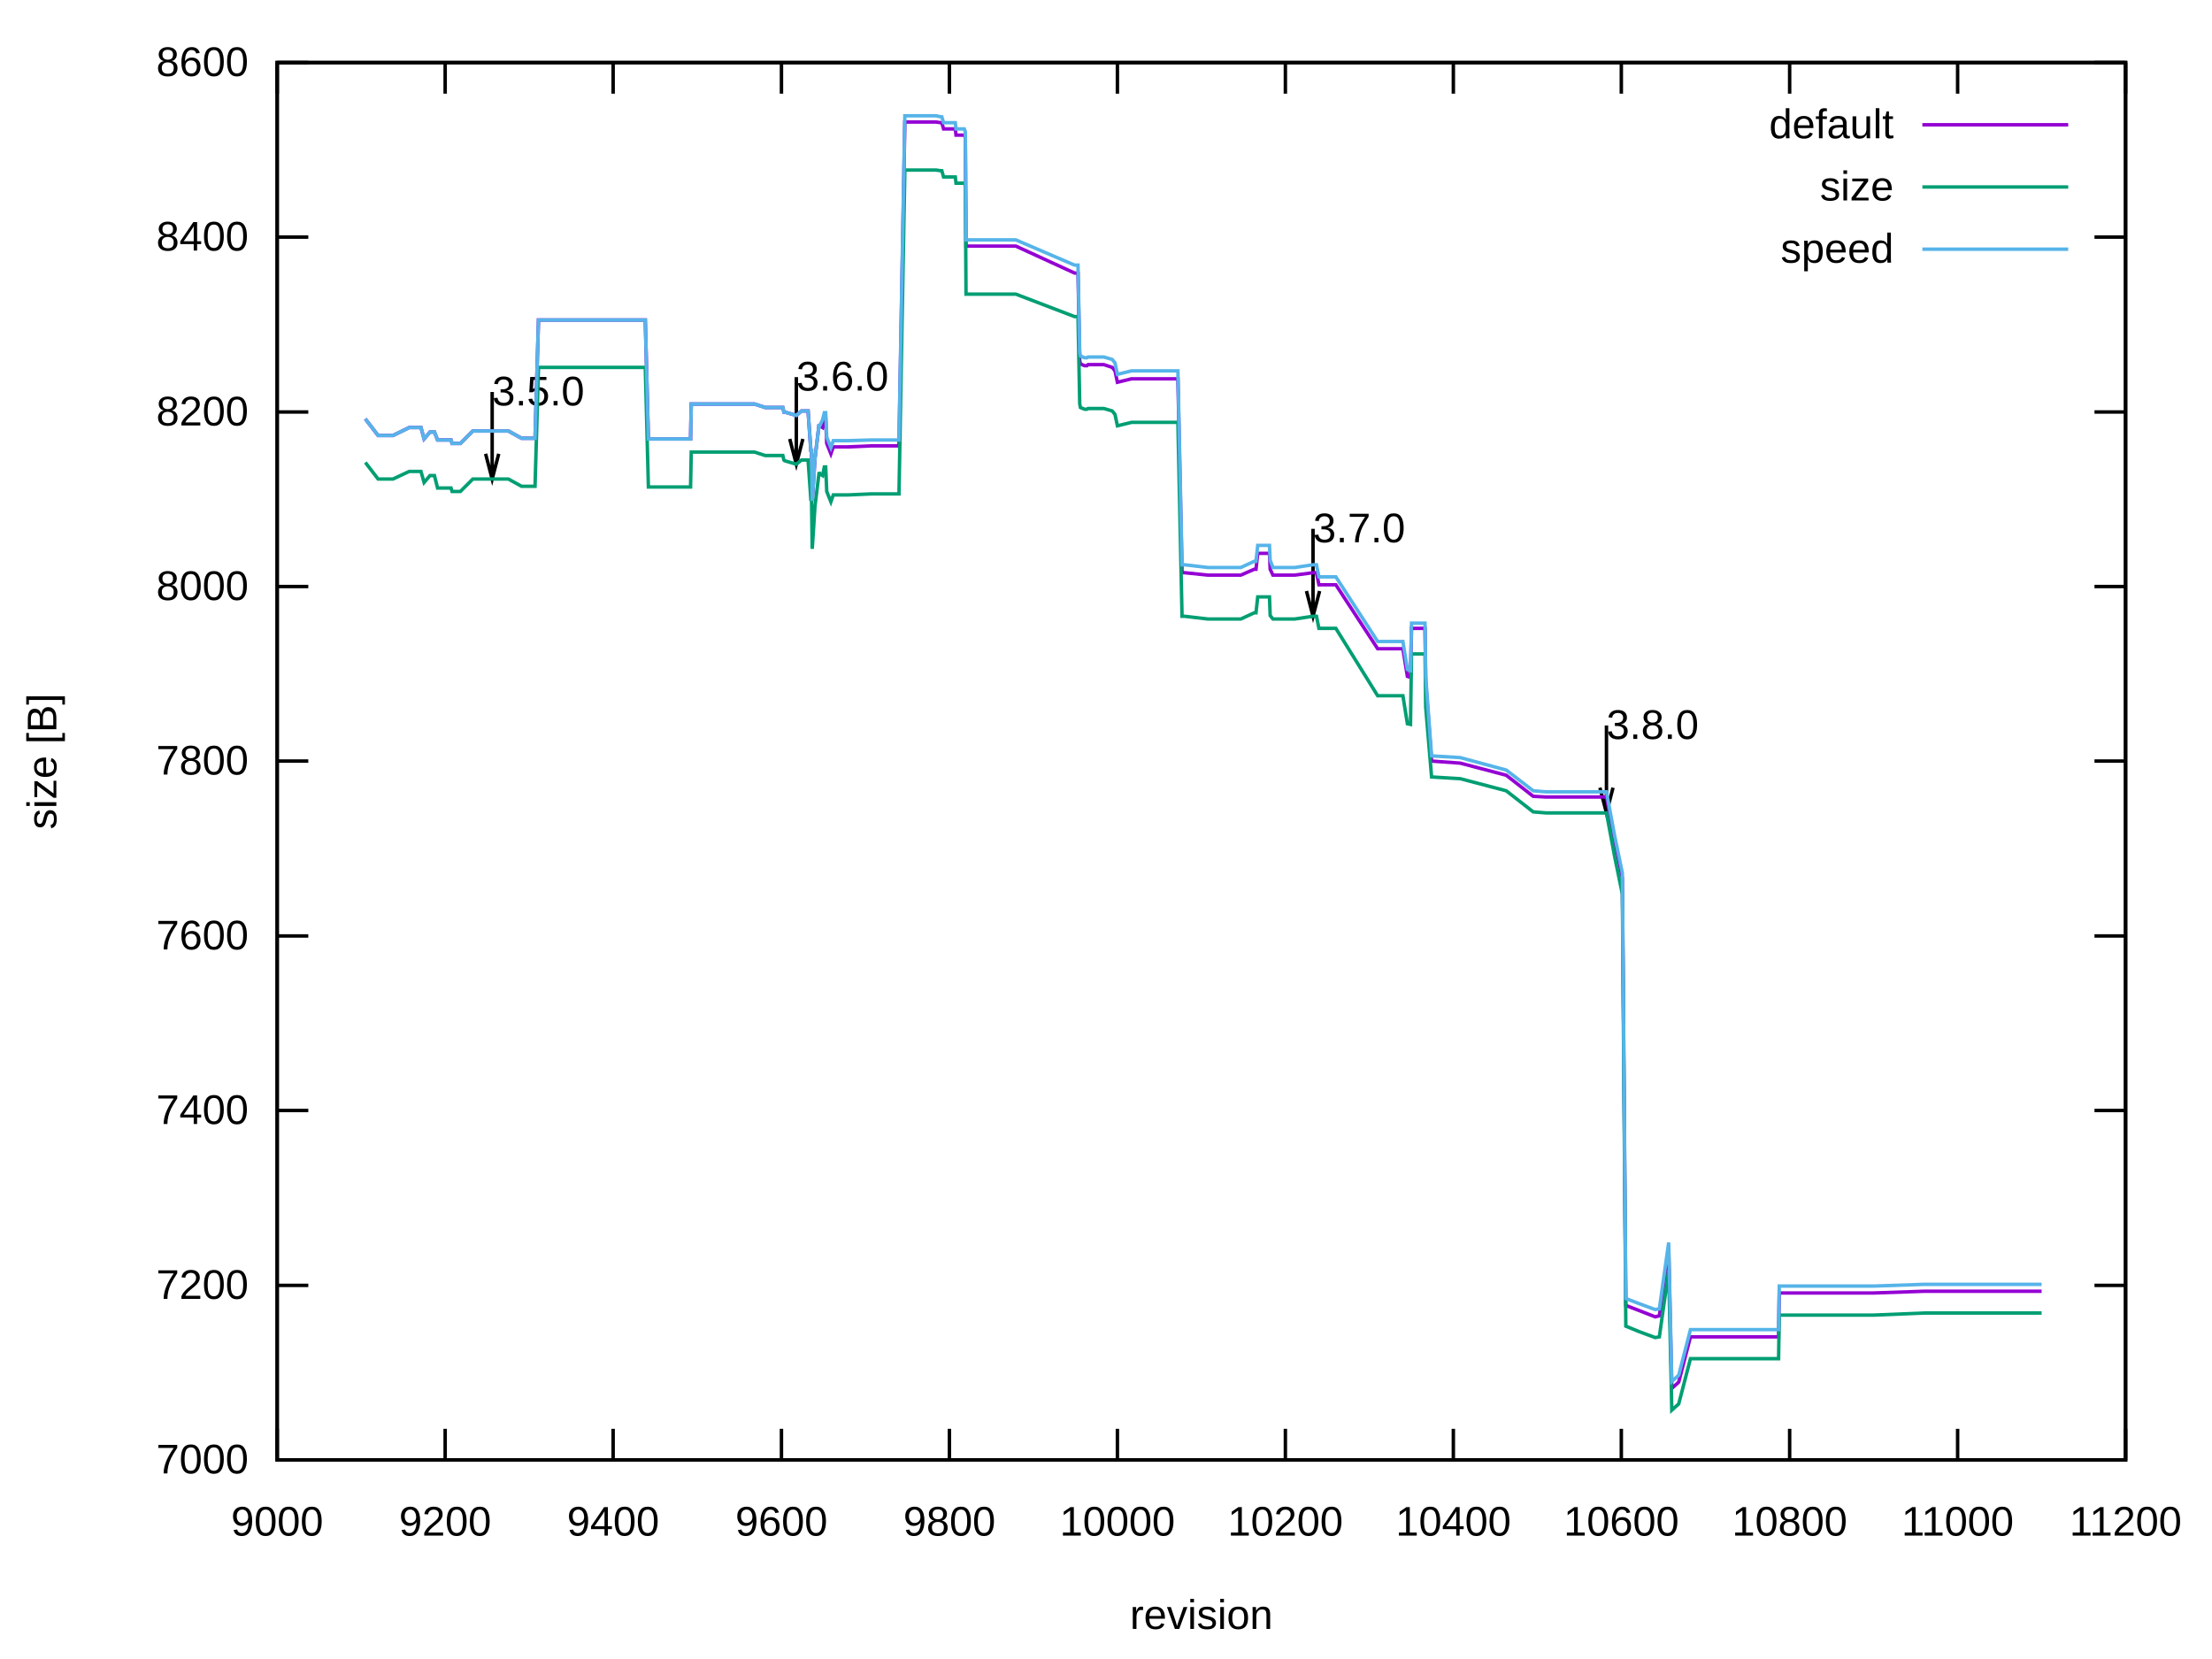
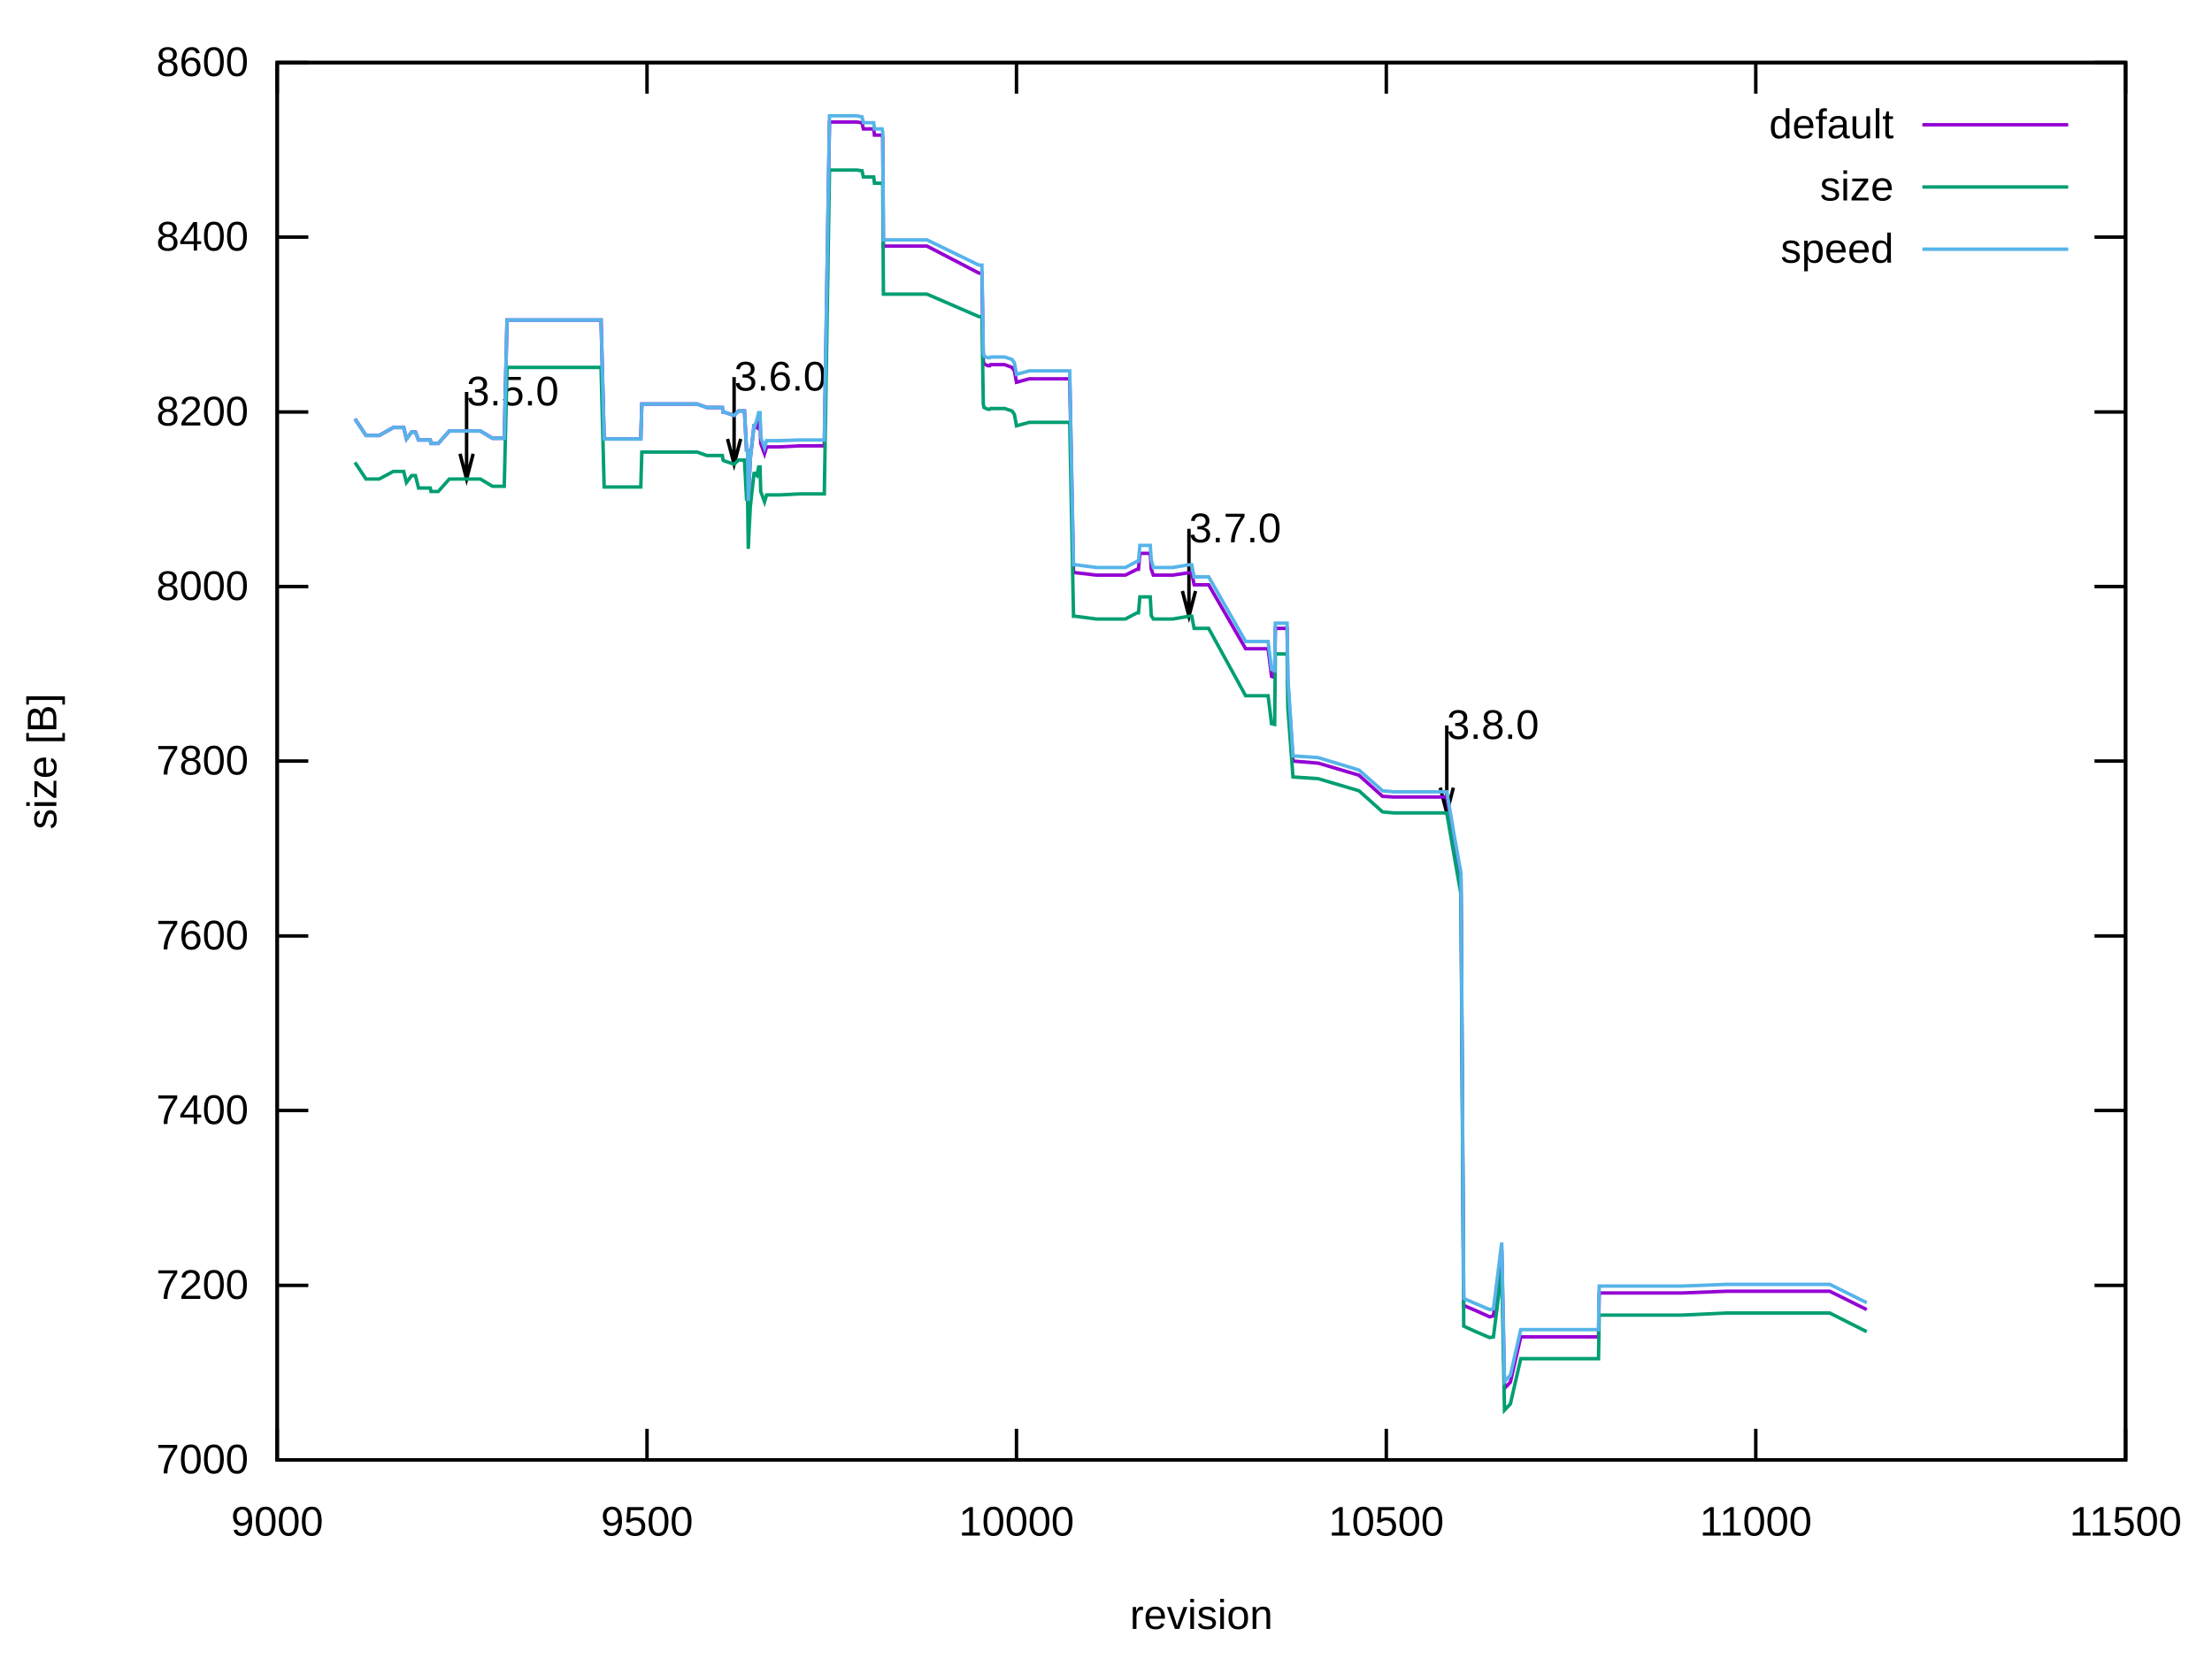
<svg xmlns="http://www.w3.org/2000/svg" xmlns:xlink="http://www.w3.org/1999/xlink" width="640" height="480" viewBox="0 0 640 480">
  <g id="gnuplot_canvas">
    <rect x="0" y="0" width="640" height="480" fill="none" />
    <defs>
      <circle id="gpDot" r="0.5" stroke-width="0.5" stroke="currentColor" />
      <path id="gpPt0" stroke-width="0.222" stroke="currentColor" d="M-1,0 h2 M0,-1 v2" />
      <path id="gpPt1" stroke-width="0.222" stroke="currentColor" d="M-1,-1 L1,1 M1,-1 L-1,1" />
      <path id="gpPt2" stroke-width="0.222" stroke="currentColor" d="M-1,0 L1,0 M0,-1 L0,1 M-1,-1 L1,1 M-1,1 L1,-1" />
      <rect id="gpPt3" stroke-width="0.222" stroke="currentColor" x="-1" y="-1" width="2" height="2" />
      <rect id="gpPt4" stroke-width="0.222" stroke="currentColor" fill="currentColor" x="-1" y="-1" width="2" height="2" />
      <circle id="gpPt5" stroke-width="0.222" stroke="currentColor" cx="0" cy="0" r="1" />
      <use xlink:href="#gpPt5" id="gpPt6" fill="currentColor" stroke="none" />
      <path id="gpPt7" stroke-width="0.222" stroke="currentColor" d="M0,-1.33 L-1.33,0.67 L1.33,0.67 z" />
      <use xlink:href="#gpPt7" id="gpPt8" fill="currentColor" stroke="none" />
      <use xlink:href="#gpPt7" id="gpPt9" stroke="currentColor" transform="rotate(180)" />
      <use xlink:href="#gpPt9" id="gpPt10" fill="currentColor" stroke="none" />
      <use xlink:href="#gpPt3" id="gpPt11" stroke="currentColor" transform="rotate(45)" />
      <use xlink:href="#gpPt11" id="gpPt12" fill="currentColor" stroke="none" />
      <path id="gpPt13" stroke-width="0.222" stroke="currentColor" d="M0,1.330 L1.265,0.411 L0.782,-1.067 L-0.782,-1.076 L-1.265,0.411 z" />
      <use xlink:href="#gpPt13" id="gpPt14" fill="currentColor" stroke="none" />
      <filter id="textbox" filterUnits="objectBoundingBox" x="0" y="0" height="1" width="1">
        <feFlood flood-color="white" flood-opacity="1" result="bgnd" />
        <feComposite in="SourceGraphic" in2="bgnd" operator="atop" />
      </filter>
      <filter id="greybox" filterUnits="objectBoundingBox" x="0" y="0" height="1" width="1">
        <feFlood flood-color="lightgrey" flood-opacity="1" result="grey" />
        <feComposite in="SourceGraphic" in2="grey" operator="atop" />
      </filter>
    </defs>
    <g fill="none" color="white" stroke="currentColor" stroke-width="1.00" stroke-linecap="butt" stroke-linejoin="miter">
</g>
    <g fill="none" color="black" stroke="currentColor" stroke-width="1.00" stroke-linecap="butt" stroke-linejoin="miter">
      <path stroke="black" d="M80.2,422.4 L89.2,422.4 M615.0,422.4 L606.0,422.4  " />
      <g transform="translate(71.9,426.3)" stroke="none" fill="black" font-family="Arial" font-size="12.00" text-anchor="end">
        <text>
          <tspan font-family="Arial"> 7000</tspan>
        </text>
      </g>
    </g>
    <g fill="none" color="black" stroke="currentColor" stroke-width="1.00" stroke-linecap="butt" stroke-linejoin="miter">
      <path stroke="black" d="M80.2,371.9 L89.2,371.9 M615.0,371.9 L606.0,371.9  " />
      <g transform="translate(71.9,375.8)" stroke="none" fill="black" font-family="Arial" font-size="12.00" text-anchor="end">
        <text>
          <tspan font-family="Arial"> 7200</tspan>
        </text>
      </g>
    </g>
    <g fill="none" color="black" stroke="currentColor" stroke-width="1.00" stroke-linecap="butt" stroke-linejoin="miter">
      <path stroke="black" d="M80.2,321.3 L89.2,321.3 M615.0,321.3 L606.0,321.3  " />
      <g transform="translate(71.9,325.2)" stroke="none" fill="black" font-family="Arial" font-size="12.00" text-anchor="end">
        <text>
          <tspan font-family="Arial"> 7400</tspan>
        </text>
      </g>
    </g>
    <g fill="none" color="black" stroke="currentColor" stroke-width="1.00" stroke-linecap="butt" stroke-linejoin="miter">
      <path stroke="black" d="M80.2,270.8 L89.2,270.8 M615.0,270.8 L606.0,270.8  " />
      <g transform="translate(71.9,274.7)" stroke="none" fill="black" font-family="Arial" font-size="12.00" text-anchor="end">
        <text>
          <tspan font-family="Arial"> 7600</tspan>
        </text>
      </g>
    </g>
    <g fill="none" color="black" stroke="currentColor" stroke-width="1.00" stroke-linecap="butt" stroke-linejoin="miter">
      <path stroke="black" d="M80.2,220.2 L89.2,220.2 M615.0,220.2 L606.0,220.2  " />
      <g transform="translate(71.9,224.1)" stroke="none" fill="black" font-family="Arial" font-size="12.00" text-anchor="end">
        <text>
          <tspan font-family="Arial"> 7800</tspan>
        </text>
      </g>
    </g>
    <g fill="none" color="black" stroke="currentColor" stroke-width="1.00" stroke-linecap="butt" stroke-linejoin="miter">
      <path stroke="black" d="M80.2,169.7 L89.2,169.7 M615.0,169.7 L606.0,169.7  " />
      <g transform="translate(71.9,173.6)" stroke="none" fill="black" font-family="Arial" font-size="12.00" text-anchor="end">
        <text>
          <tspan font-family="Arial"> 8000</tspan>
        </text>
      </g>
    </g>
    <g fill="none" color="black" stroke="currentColor" stroke-width="1.00" stroke-linecap="butt" stroke-linejoin="miter">
      <path stroke="black" d="M80.2,119.2 L89.2,119.2 M615.0,119.2 L606.0,119.2  " />
      <g transform="translate(71.9,123.1)" stroke="none" fill="black" font-family="Arial" font-size="12.00" text-anchor="end">
        <text>
          <tspan font-family="Arial"> 8200</tspan>
        </text>
      </g>
    </g>
    <g fill="none" color="black" stroke="currentColor" stroke-width="1.00" stroke-linecap="butt" stroke-linejoin="miter">
      <path stroke="black" d="M80.2,68.6 L89.2,68.6 M615.0,68.6 L606.0,68.6  " />
      <g transform="translate(71.9,72.5)" stroke="none" fill="black" font-family="Arial" font-size="12.00" text-anchor="end">
        <text>
          <tspan font-family="Arial"> 8400</tspan>
        </text>
      </g>
    </g>
    <g fill="none" color="black" stroke="currentColor" stroke-width="1.00" stroke-linecap="butt" stroke-linejoin="miter">
      <path stroke="black" d="M80.2,18.1 L89.2,18.1 M615.0,18.1 L606.0,18.1  " />
      <g transform="translate(71.9,22.0)" stroke="none" fill="black" font-family="Arial" font-size="12.00" text-anchor="end">
        <text>
          <tspan font-family="Arial"> 8600</tspan>
        </text>
      </g>
    </g>
    <g fill="none" color="black" stroke="currentColor" stroke-width="1.00" stroke-linecap="butt" stroke-linejoin="miter">
      <path stroke="black" d="M80.2,422.4 L80.2,413.4 M80.2,18.1 L80.2,27.1  " />
      <g transform="translate(80.2,444.3)" stroke="none" fill="black" font-family="Arial" font-size="12.00" text-anchor="middle">
        <text>
          <tspan font-family="Arial"> 9000</tspan>
        </text>
      </g>
    </g>
    <g fill="none" color="black" stroke="currentColor" stroke-width="1.00" stroke-linecap="butt" stroke-linejoin="miter">
-       <path stroke="black" d="M128.8,422.4 L128.8,413.4 M128.8,18.1 L128.8,27.1  " />
-       <g transform="translate(128.8,444.3)" stroke="none" fill="black" font-family="Arial" font-size="12.00" text-anchor="middle">
-         <text>
-           <tspan font-family="Arial"> 9200</tspan>
-         </text>
-       </g>
-     </g>
-     <g fill="none" color="black" stroke="currentColor" stroke-width="1.00" stroke-linecap="butt" stroke-linejoin="miter">
-       <path stroke="black" d="M177.4,422.4 L177.4,413.4 M177.4,18.1 L177.4,27.1  " />
-       <g transform="translate(177.4,444.3)" stroke="none" fill="black" font-family="Arial" font-size="12.00" text-anchor="middle">
-         <text>
-           <tspan font-family="Arial"> 9400</tspan>
-         </text>
-       </g>
-     </g>
-     <g fill="none" color="black" stroke="currentColor" stroke-width="1.00" stroke-linecap="butt" stroke-linejoin="miter">
-       <path stroke="black" d="M226.1,422.4 L226.1,413.4 M226.1,18.1 L226.1,27.1  " />
-       <g transform="translate(226.1,444.3)" stroke="none" fill="black" font-family="Arial" font-size="12.00" text-anchor="middle">
-         <text>
-           <tspan font-family="Arial"> 9600</tspan>
-         </text>
-       </g>
-     </g>
-     <g fill="none" color="black" stroke="currentColor" stroke-width="1.00" stroke-linecap="butt" stroke-linejoin="miter">
-       <path stroke="black" d="M274.7,422.4 L274.7,413.4 M274.7,18.1 L274.7,27.1  " />
-       <g transform="translate(274.7,444.3)" stroke="none" fill="black" font-family="Arial" font-size="12.00" text-anchor="middle">
-         <text>
-           <tspan font-family="Arial"> 9800</tspan>
-         </text>
-       </g>
-     </g>
-     <g fill="none" color="black" stroke="currentColor" stroke-width="1.00" stroke-linecap="butt" stroke-linejoin="miter">
-       <path stroke="black" d="M323.3,422.4 L323.3,413.4 M323.3,18.1 L323.3,27.1  " />
-       <g transform="translate(323.3,444.3)" stroke="none" fill="black" font-family="Arial" font-size="12.00" text-anchor="middle">
+       <path stroke="black" d="M187.2,422.4 L187.2,413.4 M187.2,18.1 L187.2,27.1  " />
+       <g transform="translate(187.2,444.3)" stroke="none" fill="black" font-family="Arial" font-size="12.00" text-anchor="middle">
+         <text>
+           <tspan font-family="Arial"> 9500</tspan>
+         </text>
+       </g>
+     </g>
+     <g fill="none" color="black" stroke="currentColor" stroke-width="1.00" stroke-linecap="butt" stroke-linejoin="miter">
+       <path stroke="black" d="M294.1,422.4 L294.1,413.4 M294.1,18.1 L294.1,27.1  " />
+       <g transform="translate(294.1,444.3)" stroke="none" fill="black" font-family="Arial" font-size="12.00" text-anchor="middle">
        <text>
          <tspan font-family="Arial"> 10000</tspan>
        </text>
      </g>
    </g>
    <g fill="none" color="black" stroke="currentColor" stroke-width="1.00" stroke-linecap="butt" stroke-linejoin="miter">
-       <path stroke="black" d="M371.9,422.4 L371.9,413.4 M371.9,18.1 L371.9,27.1  " />
-       <g transform="translate(371.9,444.3)" stroke="none" fill="black" font-family="Arial" font-size="12.00" text-anchor="middle">
-         <text>
-           <tspan font-family="Arial"> 10200</tspan>
-         </text>
-       </g>
-     </g>
-     <g fill="none" color="black" stroke="currentColor" stroke-width="1.00" stroke-linecap="butt" stroke-linejoin="miter">
-       <path stroke="black" d="M420.5,422.4 L420.5,413.4 M420.5,18.1 L420.5,27.1  " />
-       <g transform="translate(420.5,444.3)" stroke="none" fill="black" font-family="Arial" font-size="12.00" text-anchor="middle">
-         <text>
-           <tspan font-family="Arial"> 10400</tspan>
-         </text>
-       </g>
-     </g>
-     <g fill="none" color="black" stroke="currentColor" stroke-width="1.00" stroke-linecap="butt" stroke-linejoin="miter">
-       <path stroke="black" d="M469.1,422.4 L469.1,413.4 M469.1,18.1 L469.1,27.1  " />
-       <g transform="translate(469.1,444.3)" stroke="none" fill="black" font-family="Arial" font-size="12.00" text-anchor="middle">
-         <text>
-           <tspan font-family="Arial"> 10600</tspan>
-         </text>
-       </g>
-     </g>
-     <g fill="none" color="black" stroke="currentColor" stroke-width="1.00" stroke-linecap="butt" stroke-linejoin="miter">
-       <path stroke="black" d="M517.8,422.4 L517.8,413.4 M517.8,18.1 L517.8,27.1  " />
-       <g transform="translate(517.8,444.3)" stroke="none" fill="black" font-family="Arial" font-size="12.00" text-anchor="middle">
-         <text>
-           <tspan font-family="Arial"> 10800</tspan>
-         </text>
-       </g>
-     </g>
-     <g fill="none" color="black" stroke="currentColor" stroke-width="1.00" stroke-linecap="butt" stroke-linejoin="miter">
-       <path stroke="black" d="M566.4,422.4 L566.4,413.4 M566.4,18.1 L566.4,27.1  " />
-       <g transform="translate(566.4,444.3)" stroke="none" fill="black" font-family="Arial" font-size="12.00" text-anchor="middle">
+       <path stroke="black" d="M401.1,422.4 L401.1,413.4 M401.1,18.1 L401.1,27.1  " />
+       <g transform="translate(401.1,444.3)" stroke="none" fill="black" font-family="Arial" font-size="12.00" text-anchor="middle">
+         <text>
+           <tspan font-family="Arial"> 10500</tspan>
+         </text>
+       </g>
+     </g>
+     <g fill="none" color="black" stroke="currentColor" stroke-width="1.00" stroke-linecap="butt" stroke-linejoin="miter">
+       <path stroke="black" d="M508.0,422.4 L508.0,413.4 M508.0,18.1 L508.0,27.1  " />
+       <g transform="translate(508.0,444.3)" stroke="none" fill="black" font-family="Arial" font-size="12.00" text-anchor="middle">
        <text>
          <tspan font-family="Arial"> 11000</tspan>
        </text>
      </g>
    </g>
    <g fill="none" color="black" stroke="currentColor" stroke-width="1.00" stroke-linecap="butt" stroke-linejoin="miter">
      <path stroke="black" d="M615.0,422.4 L615.0,413.4 M615.0,18.1 L615.0,27.1  " />
      <g transform="translate(615.0,444.3)" stroke="none" fill="black" font-family="Arial" font-size="12.00" text-anchor="middle">
        <text>
-           <tspan font-family="Arial"> 11200</tspan>
+           <tspan font-family="Arial"> 11500</tspan>
        </text>
      </g>
    </g>
    <g fill="none" color="black" stroke="currentColor" stroke-width="1.00" stroke-linecap="butt" stroke-linejoin="miter">
</g>
    <g fill="none" color="black" stroke="currentColor" stroke-width="1.00" stroke-linecap="butt" stroke-linejoin="miter">
      <path stroke="black" d="M80.2,18.1 L80.2,422.4 L615.0,422.4 L615.0,18.1 L80.2,18.1 Z  " />
-       <g transform="translate(142.4,117.3)" stroke="none" fill="black" font-family="Arial" font-size="12.00" text-anchor="start">
+       <g transform="translate(135.0,117.3)" stroke="none" fill="black" font-family="Arial" font-size="12.00" text-anchor="start">
        <text>
          <tspan font-family="Arial">3.5.0</tspan>
        </text>
      </g>
-       <g transform="translate(230.4,113.0)" stroke="none" fill="black" font-family="Arial" font-size="12.00" text-anchor="start">
+       <g transform="translate(212.4,113.0)" stroke="none" fill="black" font-family="Arial" font-size="12.00" text-anchor="start">
        <text>
          <tspan font-family="Arial">3.6.0</tspan>
        </text>
      </g>
-       <g transform="translate(379.9,156.9)" stroke="none" fill="black" font-family="Arial" font-size="12.00" text-anchor="start">
+       <g transform="translate(344.0,156.9)" stroke="none" fill="black" font-family="Arial" font-size="12.00" text-anchor="start">
        <text>
          <tspan font-family="Arial">3.7.0</tspan>
        </text>
      </g>
-       <g transform="translate(464.8,213.8)" stroke="none" fill="black" font-family="Arial" font-size="12.00" text-anchor="start">
+       <g transform="translate(418.6,213.8)" stroke="none" fill="black" font-family="Arial" font-size="12.00" text-anchor="start">
        <text>
          <tspan font-family="Arial">3.8.0</tspan>
        </text>
      </g>
-       <path stroke="black" d="M140.5,131.3 L142.4,138.6 L144.3,131.3 M142.4,113.4 L142.4,138.6 M228.5,127.0 L230.4,134.3 L232.3,127.0   M230.4,109.1 L230.4,134.3 M378.0,171.0 L379.9,178.3 L381.8,171.0 M379.9,153.0 L379.9,178.3 M462.9,227.9   L464.8,235.2 L466.7,227.9 M464.8,209.9 L464.8,235.2  " />
+       <path stroke="black" d="M133.1,131.3 L135.0,138.6 L136.9,131.3 M135.0,113.4 L135.0,138.6 M210.5,127.0 L212.4,134.3 L214.3,127.0   M212.4,109.1 L212.4,134.3 M342.1,171.0 L344.0,178.3 L345.9,171.0 M344.0,153.0 L344.0,178.3 M416.7,227.9   L418.6,235.2 L420.5,227.9 M418.6,209.9 L418.6,235.2  " />
    </g>
    <g fill="none" color="black" stroke="currentColor" stroke-width="1.00" stroke-linecap="butt" stroke-linejoin="miter">
      <g transform="translate(16.3,220.3) rotate(270)" stroke="none" fill="black" font-family="Arial" font-size="12.00" text-anchor="middle">
        <text>
          <tspan font-family="Arial">size [B]</tspan>
        </text>
      </g>
    </g>
    <g fill="none" color="black" stroke="currentColor" stroke-width="1.00" stroke-linecap="butt" stroke-linejoin="miter">
      <g transform="translate(347.6,471.3)" stroke="none" fill="black" font-family="Arial" font-size="12.00" text-anchor="middle">
        <text>
          <tspan font-family="Arial">revision</tspan>
        </text>
      </g>
    </g>
    <g fill="none" color="black" stroke="currentColor" stroke-width="1.00" stroke-linecap="butt" stroke-linejoin="miter">
</g>
    <g id="gnuplot_plot_1">
      <g fill="none" color="black" stroke="currentColor" stroke-width="1.00" stroke-linecap="butt" stroke-linejoin="miter">
        <g transform="translate(547.9,40.0)" stroke="none" fill="black" font-family="Arial" font-size="12.00" text-anchor="end">
          <text>
            <tspan font-family="Arial">default</tspan>
          </text>
        </g>
      </g>
      <g fill="none" color="black" stroke="currentColor" stroke-width="1.00" stroke-linecap="butt" stroke-linejoin="miter">
-         <path stroke="rgb(148,   0, 211)" d="M556.2,36.1 L598.4,36.1 M105.7,121.2 L109.4,126.0 L110.3,126.0 L111.1,126.0 L113.7,126.0 L118.4,123.7   L121.8,123.7 L122.7,127.0 L124.4,125.0 L125.7,125.0 L126.6,127.3 L127.1,127.3 L130.5,127.3 L130.8,128.3   L133.2,128.3 L136.8,124.7 L142.4,124.7 L147.1,124.7 L150.9,126.8 L154.8,126.8 L155.8,92.6 L157.7,92.6   L166.3,92.6 L171.6,92.6 L186.7,92.6 L187.6,127.0 L188.4,127.0 L190.1,127.0 L192.3,127.0 L196.4,127.0   L198.6,127.0 L199.8,127.0 L200.0,116.9 L201.3,116.9 L206.9,116.9 L211.5,116.9 L213.9,116.9 L218.3,116.9   L221.4,117.9 L223.4,117.9 L225.1,117.9 L226.3,117.9 L226.5,117.9 L226.8,119.2 L227.0,119.2 L230.4,120.2   L231.9,118.9 L233.8,118.9 L234.6,130.3 L234.8,130.3 L235.0,144.9 L235.3,140.4 L235.8,132.6 L237.0,122.7   L237.2,123.2 L238.0,123.7 L238.5,121.2 L238.9,121.2 L239.2,128.3 L240.4,131.3 L241.1,129.3 L241.6,129.3   L241.9,129.3 L242.1,129.3 L245.3,129.3 L252.1,129.0 L257.7,129.0 L260.1,129.0 L261.8,35.3 L262.8,35.3   L265.2,35.3 L265.9,35.3 L266.2,35.3 L266.4,35.3 L266.7,35.3 L268.1,35.3 L270.8,35.3 L272.2,35.5   L272.5,35.5 L273.0,37.3 L273.9,37.3 L275.4,37.3 L276.4,37.3 L276.6,39.1 L278.3,39.1 L279.0,39.1   L279.3,39.8 L279.5,71.2 L282.0,71.2 L282.5,71.2 L283.4,71.2 L293.9,71.2 L310.9,79.0 L311.9,79.0   L312.4,104.3 L312.6,105.3 L313.8,105.8 L314.1,105.8 L314.5,105.8 L314.8,105.5 L315.8,105.5 L317.5,105.5   L319.4,105.5 L321.8,106.3 L322.6,107.3 L323.3,110.6 L327.4,109.6 L335.0,109.6 L337.4,109.6 L340.1,109.6   L340.8,109.6 L342.0,165.7 L342.7,165.7 L349.5,166.4 L353.4,166.4 L359.0,166.4 L362.9,164.7 L363.4,164.7   L363.9,160.1 L365.6,160.1 L367.3,160.1 L367.5,164.7 L368.3,166.4 L370.0,166.4 L374.1,166.4 L374.6,166.4   L379.9,165.7 L380.9,165.7 L381.6,169.2 L386.5,169.2 L398.6,187.7 L399.6,187.7 L405.9,187.7 L407.2,195.7   L408.1,196.0 L408.4,181.8 L412.3,181.8 L412.5,197.3 L414.2,220.2 L422.5,220.8 L435.8,224.3 L443.6,230.4   L447.3,230.6 L454.6,230.6 L458.9,230.6 L464.8,230.6 L467.2,243.5 L469.4,254.1 L470.4,377.7 L474.3,379.2   L478.9,381.0 L480.1,380.7 L482.8,361.5 L483.7,401.7 L485.7,399.9 L489.1,386.8 L511.7,386.8 L513.4,386.8   L514.4,386.8 L514.6,386.8 L514.8,374.1 L515.3,374.1 L517.8,374.1 L542.1,374.1 L556.7,373.6 L560.1,373.6   L587.5,373.6 L590.7,373.6  " />
+         <path stroke="rgb(148,   0, 211)" d="M556.2,36.1 L598.4,36.1 M102.7,121.2 L105.9,126.0 L106.7,126.0 L107.4,126.0 L109.7,126.0 L113.8,123.7   L116.8,123.7 L117.6,127.0 L119.1,125.0 L120.2,125.0 L121.1,127.3 L121.5,127.3 L124.5,127.3 L124.7,128.3   L126.8,128.3 L130.0,124.7 L135.0,124.7 L139.0,124.7 L142.5,126.8 L145.9,126.8 L146.7,92.6 L148.4,92.6   L155.9,92.6 L160.6,92.6 L173.9,92.6 L174.8,127.0 L175.4,127.0 L176.9,127.0 L178.8,127.0 L182.5,127.0   L184.4,127.0 L185.4,127.0 L185.7,116.9 L186.7,116.9 L191.7,116.9 L195.7,116.9 L197.9,116.9 L201.7,116.9   L204.5,117.9 L206.2,117.9 L207.7,117.9 L208.8,117.9 L209.0,117.9 L209.2,119.2 L209.4,119.2 L212.4,120.2   L213.7,118.9 L215.4,118.9 L216.0,130.3 L216.3,130.3 L216.5,144.9 L216.7,140.4 L217.1,132.6 L218.2,122.7   L218.4,123.2 L219.0,123.7 L219.5,121.2 L219.9,121.2 L220.1,128.3 L221.2,131.3 L221.8,129.3 L222.2,129.3   L222.5,129.3 L222.7,129.3 L225.5,129.3 L231.4,129.0 L236.4,129.0 L238.5,129.0 L240.0,35.3 L240.9,35.3   L243.0,35.3 L243.6,35.3 L243.8,35.3 L244.1,35.3 L244.3,35.3 L245.6,35.3 L247.9,35.3 L249.2,35.5   L249.4,35.5 L249.8,37.3 L250.7,37.3 L252.0,37.3 L252.8,37.3 L253.0,39.1 L254.5,39.1 L255.2,39.1   L255.4,39.8 L255.6,71.2 L257.8,71.2 L258.2,71.2 L259.0,71.2 L268.2,71.2 L283.2,79.0 L284.1,79.0   L284.5,104.3 L284.7,105.3 L285.8,105.8 L286.0,105.8 L286.4,105.8 L286.6,105.5 L287.5,105.5 L289.0,105.5   L290.7,105.5 L292.8,106.3 L293.5,107.3 L294.1,110.6 L297.8,109.6 L304.4,109.6 L306.5,109.6 L308.9,109.6   L309.5,109.6 L310.6,165.7 L311.2,165.7 L317.2,166.4 L320.6,166.4 L325.6,166.4 L329.0,164.7 L329.4,164.7   L329.8,160.1 L331.3,160.1 L332.8,160.1 L333.1,164.7 L333.7,166.4 L335.2,166.4 L338.8,166.4 L339.3,166.4   L344.0,165.7 L344.8,165.7 L345.5,169.2 L349.7,169.2 L360.4,187.7 L361.3,187.7 L366.9,187.7 L367.9,195.7   L368.8,196.0 L369.0,181.8 L372.4,181.8 L372.6,197.3 L374.1,220.2 L381.4,220.8 L393.2,224.3 L400.0,230.4   L403.2,230.6 L409.6,230.6 L413.5,230.6 L418.6,230.6 L420.8,243.5 L422.7,254.1 L423.5,377.7 L427.0,379.2   L431.0,381.0 L432.1,380.7 L434.5,361.5 L435.3,401.7 L437.0,399.9 L440.0,386.8 L459.9,386.8 L461.4,386.8   L462.3,386.8 L462.5,386.8 L462.7,374.1 L463.1,374.1 L465.3,374.1 L486.6,374.1 L499.5,373.6 L502.5,373.6   L526.7,373.6 L529.4,373.6 L540.1,378.9  " />
      </g>
    </g>
    <g id="gnuplot_plot_2">
      <g fill="none" color="black" stroke="currentColor" stroke-width="1.00" stroke-linecap="butt" stroke-linejoin="miter">
        <g transform="translate(547.9,58.0)" stroke="none" fill="black" font-family="Arial" font-size="12.00" text-anchor="end">
          <text>
            <tspan font-family="Arial">size</tspan>
          </text>
        </g>
      </g>
      <g fill="none" color="black" stroke="currentColor" stroke-width="1.00" stroke-linecap="butt" stroke-linejoin="miter">
-         <path stroke="rgb(  0, 158, 115)" d="M556.2,54.1 L598.4,54.1 M105.7,133.8 L109.4,138.6 L110.3,138.6 L111.1,138.6 L113.7,138.6 L118.4,136.4   L121.8,136.4 L122.7,139.6 L124.4,137.6 L125.7,137.6 L126.6,141.2 L127.1,141.2 L130.5,141.2 L130.8,142.2   L133.2,142.2 L136.8,138.6 L142.4,138.6 L147.1,138.6 L150.9,140.7 L154.8,140.7 L155.8,106.3 L157.7,106.3   L166.3,106.3 L171.6,106.3 L186.7,106.3 L187.6,140.9 L188.4,140.9 L190.1,140.9 L192.3,140.9 L196.4,140.9   L198.6,140.9 L199.8,140.9 L200.0,130.8 L201.3,130.8 L206.9,130.8 L211.5,130.8 L213.9,130.8 L218.3,130.8   L221.4,131.8 L223.4,131.8 L225.1,131.8 L226.3,131.8 L226.5,131.8 L226.8,133.1 L227.0,133.3 L230.4,134.3   L231.9,133.1 L233.8,133.1 L234.6,144.4 L234.8,144.4 L235.0,158.8 L235.3,154.3 L235.8,146.5 L237.0,136.6   L237.2,137.1 L238.0,137.6 L238.5,135.1 L238.9,135.1 L239.2,142.2 L240.4,145.2 L241.1,143.2 L241.6,143.2   L241.9,143.2 L242.1,143.2 L245.3,143.2 L252.1,142.9 L257.7,142.9 L260.1,142.9 L261.8,49.2 L262.8,49.2   L265.2,49.2 L265.9,49.2 L266.2,49.2 L266.4,49.2 L266.7,49.2 L268.1,49.2 L270.8,49.2 L272.2,49.4   L272.5,49.4 L273.0,51.2 L273.9,51.2 L275.4,51.2 L276.4,51.2 L276.6,53.0 L278.3,53.0 L279.0,53.0   L279.3,53.7 L279.5,85.1 L282.0,85.1 L282.5,85.1 L283.4,85.1 L293.9,85.1 L310.9,91.6 L311.9,91.6   L312.4,116.9 L312.6,117.9 L313.8,118.4 L314.1,118.4 L314.5,118.4 L314.8,118.2 L315.8,118.2 L317.5,118.2   L319.4,118.2 L321.8,118.9 L322.6,119.9 L323.3,123.2 L327.4,122.2 L335.0,122.2 L337.4,122.2 L340.1,122.2   L340.8,122.2 L342.0,178.3 L342.7,178.3 L349.5,179.1 L353.4,179.1 L359.0,179.1 L362.9,177.3 L363.4,177.3   L363.9,172.7 L365.6,172.7 L367.3,172.7 L367.5,178.1 L368.3,179.1 L370.0,179.1 L374.1,179.1 L374.6,179.1   L379.9,178.3 L380.9,178.3 L381.6,181.8 L386.5,181.8 L398.6,201.3 L399.6,201.3 L405.9,201.3 L407.2,209.4   L408.1,209.6 L408.4,189.2 L412.3,189.2 L412.5,204.6 L414.2,224.8 L422.5,225.3 L435.8,228.8 L443.6,234.9   L447.3,235.2 L454.6,235.2 L458.9,235.2 L464.8,235.2 L467.2,248.0 L469.4,258.7 L470.4,383.7 L474.3,385.3   L478.9,387.0 L480.1,386.8 L482.8,367.6 L483.7,408.0 L485.7,406.2 L489.1,393.1 L511.7,393.1 L513.4,393.1   L514.4,393.1 L514.6,393.1 L514.8,380.5 L515.3,380.5 L517.8,380.5 L542.1,380.5 L556.7,379.9 L560.1,379.9   L587.5,379.9 L590.7,379.9  " />
+         <path stroke="rgb(  0, 158, 115)" d="M556.2,54.1 L598.4,54.1 M102.7,133.8 L105.9,138.6 L106.7,138.6 L107.4,138.6 L109.7,138.6 L113.8,136.4   L116.8,136.4 L117.6,139.6 L119.1,137.6 L120.2,137.6 L121.1,141.2 L121.5,141.2 L124.5,141.2 L124.7,142.2   L126.8,142.2 L130.0,138.6 L135.0,138.6 L139.0,138.6 L142.5,140.7 L145.9,140.7 L146.7,106.3 L148.4,106.3   L155.9,106.3 L160.6,106.3 L173.9,106.3 L174.8,140.9 L175.4,140.9 L176.9,140.9 L178.8,140.9 L182.5,140.9   L184.4,140.9 L185.4,140.9 L185.7,130.8 L186.7,130.8 L191.7,130.8 L195.7,130.8 L197.9,130.8 L201.7,130.8   L204.5,131.8 L206.2,131.8 L207.7,131.8 L208.8,131.8 L209.0,131.8 L209.2,133.1 L209.4,133.3 L212.4,134.3   L213.7,133.1 L215.4,133.1 L216.0,144.4 L216.3,144.4 L216.5,158.8 L216.7,154.3 L217.1,146.5 L218.2,136.6   L218.4,137.1 L219.0,137.6 L219.5,135.1 L219.9,135.1 L220.1,142.2 L221.2,145.2 L221.8,143.2 L222.2,143.2   L222.5,143.2 L222.7,143.2 L225.5,143.2 L231.4,142.9 L236.4,142.9 L238.5,142.9 L240.0,49.2 L240.9,49.2   L243.0,49.2 L243.6,49.2 L243.8,49.2 L244.1,49.2 L244.3,49.2 L245.6,49.2 L247.9,49.2 L249.2,49.4   L249.4,49.4 L249.8,51.2 L250.7,51.2 L252.0,51.2 L252.8,51.2 L253.0,53.0 L254.5,53.0 L255.2,53.0   L255.4,53.7 L255.6,85.1 L257.8,85.1 L258.2,85.1 L259.0,85.1 L268.2,85.1 L283.2,91.6 L284.1,91.6   L284.5,116.9 L284.7,117.9 L285.8,118.4 L286.0,118.4 L286.4,118.4 L286.6,118.2 L287.5,118.2 L289.0,118.2   L290.7,118.2 L292.8,118.9 L293.5,119.9 L294.1,123.2 L297.8,122.2 L304.4,122.2 L306.5,122.2 L308.9,122.2   L309.5,122.2 L310.6,178.3 L311.2,178.3 L317.2,179.1 L320.6,179.1 L325.6,179.1 L329.0,177.3 L329.4,177.3   L329.8,172.7 L331.3,172.7 L332.8,172.7 L333.1,178.1 L333.7,179.1 L335.2,179.1 L338.8,179.1 L339.3,179.1   L344.0,178.3 L344.8,178.3 L345.5,181.8 L349.7,181.8 L360.4,201.3 L361.3,201.3 L366.9,201.3 L367.9,209.4   L368.8,209.6 L369.0,189.2 L372.4,189.2 L372.6,204.6 L374.1,224.8 L381.4,225.3 L393.2,228.8 L400.0,234.9   L403.2,235.2 L409.6,235.2 L413.5,235.2 L418.6,235.2 L420.8,248.0 L422.7,258.7 L423.5,383.7 L427.0,385.3   L431.0,387.0 L432.1,386.8 L434.5,367.6 L435.3,408.0 L437.0,406.2 L440.0,393.1 L459.9,393.1 L461.4,393.1   L462.3,393.1 L462.5,393.1 L462.7,380.5 L463.1,380.5 L465.3,380.5 L486.6,380.5 L499.5,379.9 L502.5,379.9   L526.7,379.9 L529.4,379.9 L540.1,385.3  " />
      </g>
    </g>
    <g id="gnuplot_plot_3">
      <g fill="none" color="black" stroke="currentColor" stroke-width="1.00" stroke-linecap="butt" stroke-linejoin="miter">
        <g transform="translate(547.9,76.0)" stroke="none" fill="black" font-family="Arial" font-size="12.00" text-anchor="end">
          <text>
            <tspan font-family="Arial">speed</tspan>
          </text>
        </g>
      </g>
      <g fill="none" color="black" stroke="currentColor" stroke-width="1.00" stroke-linecap="butt" stroke-linejoin="miter">
-         <path stroke="rgb( 86, 180, 233)" d="M556.2,72.1 L598.4,72.1 M105.7,121.2 L109.4,126.0 L110.3,126.0 L111.1,126.0 L113.7,126.0 L118.4,123.7   L121.8,123.7 L122.7,127.0 L124.4,125.0 L125.7,125.0 L126.6,127.3 L127.1,127.3 L130.5,127.3 L130.8,128.3   L133.2,128.3 L136.8,124.7 L142.4,124.7 L147.1,124.7 L150.9,126.8 L154.8,126.8 L155.8,92.6 L157.7,92.6   L166.3,92.6 L171.6,92.6 L186.7,92.6 L187.6,127.0 L188.4,127.0 L190.1,127.0 L192.3,127.0 L196.4,127.0   L198.6,127.0 L199.8,127.0 L200.0,116.9 L201.3,116.9 L206.9,116.9 L211.5,116.9 L213.9,116.9 L218.3,116.9   L221.4,117.9 L223.4,117.9 L225.1,117.9 L226.3,117.9 L226.5,117.9 L226.8,119.2 L227.0,119.2 L230.4,120.2   L231.9,118.9 L233.8,118.9 L234.6,130.3 L234.8,130.3 L235.0,144.9 L235.3,140.4 L235.8,132.6 L237.0,122.7   L237.2,123.2 L238.0,121.4 L238.5,119.4 L238.9,119.4 L239.2,126.5 L240.4,129.5 L241.1,127.5 L241.6,127.5   L241.9,127.5 L242.1,127.5 L245.3,127.5 L252.1,127.3 L257.7,127.3 L260.1,127.3 L261.8,33.5 L262.8,33.5   L265.2,33.5 L265.9,33.5 L266.2,33.5 L266.4,33.5 L266.7,33.5 L268.1,33.5 L270.8,33.5 L272.2,33.8   L272.5,33.8 L273.0,35.5 L273.9,35.5 L275.4,35.5 L276.4,35.5 L276.6,37.3 L278.3,37.3 L279.0,37.3   L279.3,38.1 L279.5,69.4 L282.0,69.4 L282.5,69.4 L283.4,69.4 L293.9,69.4 L310.9,76.7 L311.9,76.7   L312.4,102.0 L312.6,103.0 L313.8,103.5 L314.1,103.5 L314.5,103.5 L314.8,103.3 L315.8,103.3 L317.5,103.3   L319.4,103.3 L321.8,104.0 L322.6,105.0 L323.3,108.3 L327.4,107.3 L335.0,107.3 L337.4,107.3 L340.1,107.3   L340.8,107.3 L342.0,163.4 L342.7,163.4 L349.5,164.2 L353.4,164.2 L359.0,164.2 L362.9,162.4 L363.4,162.4   L363.9,157.8 L365.6,157.8 L367.3,157.8 L367.5,162.1 L368.3,164.2 L370.0,164.2 L374.1,164.2 L374.6,164.2   L379.9,163.4 L380.9,163.4 L381.6,166.9 L386.5,166.9 L398.6,185.6 L399.6,185.6 L405.9,185.6 L407.2,193.7   L408.1,194.0 L408.4,180.3 L412.3,180.3 L412.5,195.7 L414.2,218.7 L422.5,219.2 L435.8,222.8 L443.6,228.8   L447.3,229.1 L454.6,229.1 L458.9,229.1 L464.8,229.1 L467.2,242.0 L469.4,252.6 L470.4,375.7 L474.3,377.2   L478.9,378.9 L480.1,378.7 L482.8,359.5 L483.7,399.7 L485.7,397.9 L489.1,384.7 L511.7,384.7 L513.4,384.7   L514.4,384.7 L514.6,384.7 L514.8,372.1 L515.3,372.1 L517.8,372.1 L542.1,372.1 L556.7,371.6 L560.1,371.6   L587.5,371.6 L590.7,371.6  " />
+         <path stroke="rgb( 86, 180, 233)" d="M556.2,72.1 L598.4,72.1 M102.7,121.2 L105.9,126.0 L106.7,126.0 L107.4,126.0 L109.7,126.0 L113.8,123.7   L116.8,123.7 L117.6,127.0 L119.1,125.0 L120.2,125.0 L121.1,127.3 L121.5,127.3 L124.5,127.3 L124.7,128.3   L126.8,128.3 L130.0,124.7 L135.0,124.7 L139.0,124.7 L142.5,126.8 L145.9,126.8 L146.7,92.6 L148.4,92.6   L155.9,92.6 L160.6,92.6 L173.9,92.6 L174.8,127.0 L175.4,127.0 L176.9,127.0 L178.8,127.0 L182.5,127.0   L184.4,127.0 L185.4,127.0 L185.7,116.9 L186.7,116.9 L191.7,116.9 L195.7,116.9 L197.9,116.9 L201.7,116.9   L204.5,117.9 L206.2,117.9 L207.7,117.9 L208.8,117.9 L209.0,117.9 L209.2,119.2 L209.4,119.2 L212.4,120.2   L213.7,118.9 L215.4,118.9 L216.0,130.3 L216.3,130.3 L216.5,144.9 L216.7,140.4 L217.1,132.6 L218.2,122.7   L218.4,123.2 L219.0,121.4 L219.5,119.4 L219.9,119.4 L220.1,126.5 L221.2,129.5 L221.8,127.5 L222.2,127.5   L222.5,127.5 L222.7,127.5 L225.5,127.5 L231.4,127.3 L236.4,127.3 L238.5,127.3 L240.0,33.5 L240.9,33.5   L243.0,33.5 L243.6,33.5 L243.8,33.5 L244.1,33.5 L244.3,33.5 L245.6,33.5 L247.9,33.5 L249.2,33.8   L249.4,33.8 L249.8,35.5 L250.7,35.5 L252.0,35.5 L252.8,35.5 L253.0,37.3 L254.5,37.3 L255.2,37.3   L255.4,38.1 L255.6,69.4 L257.8,69.4 L258.2,69.4 L259.0,69.4 L268.2,69.4 L283.2,76.7 L284.1,76.7   L284.5,102.0 L284.7,103.0 L285.8,103.5 L286.0,103.5 L286.4,103.5 L286.6,103.3 L287.5,103.3 L289.0,103.3   L290.7,103.3 L292.8,104.0 L293.5,105.0 L294.1,108.3 L297.8,107.3 L304.4,107.3 L306.5,107.3 L308.9,107.3   L309.5,107.3 L310.6,163.4 L311.2,163.4 L317.2,164.2 L320.6,164.2 L325.6,164.2 L329.0,162.4 L329.4,162.4   L329.8,157.8 L331.3,157.8 L332.8,157.8 L333.1,162.1 L333.7,164.2 L335.2,164.2 L338.8,164.2 L339.3,164.2   L344.0,163.4 L344.8,163.4 L345.5,166.9 L349.7,166.9 L360.4,185.6 L361.3,185.6 L366.9,185.6 L367.9,193.7   L368.8,194.0 L369.0,180.3 L372.4,180.3 L372.6,195.7 L374.1,218.7 L381.4,219.2 L393.2,222.8 L400.0,228.8   L403.2,229.1 L409.6,229.1 L413.5,229.1 L418.6,229.1 L420.8,242.0 L422.7,252.6 L423.5,375.7 L427.0,377.2   L431.0,378.9 L432.1,378.7 L434.5,359.5 L435.3,399.7 L437.0,397.9 L440.0,384.7 L459.9,384.7 L461.4,384.7   L462.3,384.7 L462.5,384.7 L462.7,372.1 L463.1,372.1 L465.3,372.1 L486.6,372.1 L499.5,371.6 L502.5,371.6   L526.7,371.6 L529.4,371.6 L540.1,376.9  " />
      </g>
    </g>
    <g fill="none" color="white" stroke="rgb( 86, 180, 233)" stroke-width="2.00" stroke-linecap="butt" stroke-linejoin="miter">
</g>
    <g fill="none" color="black" stroke="currentColor" stroke-width="2.00" stroke-linecap="butt" stroke-linejoin="miter">
</g>
    <g fill="none" color="black" stroke="black" stroke-width="1.00" stroke-linecap="butt" stroke-linejoin="miter">
</g>
    <g fill="none" color="black" stroke="currentColor" stroke-width="1.00" stroke-linecap="butt" stroke-linejoin="miter">
      <path stroke="black" d="M80.2,18.1 L80.2,422.4 L615.0,422.4 L615.0,18.1 L80.2,18.1 Z  " />
    </g>
    <g fill="none" color="black" stroke="currentColor" stroke-width="1.00" stroke-linecap="butt" stroke-linejoin="miter">
</g>
  </g>
</svg>
